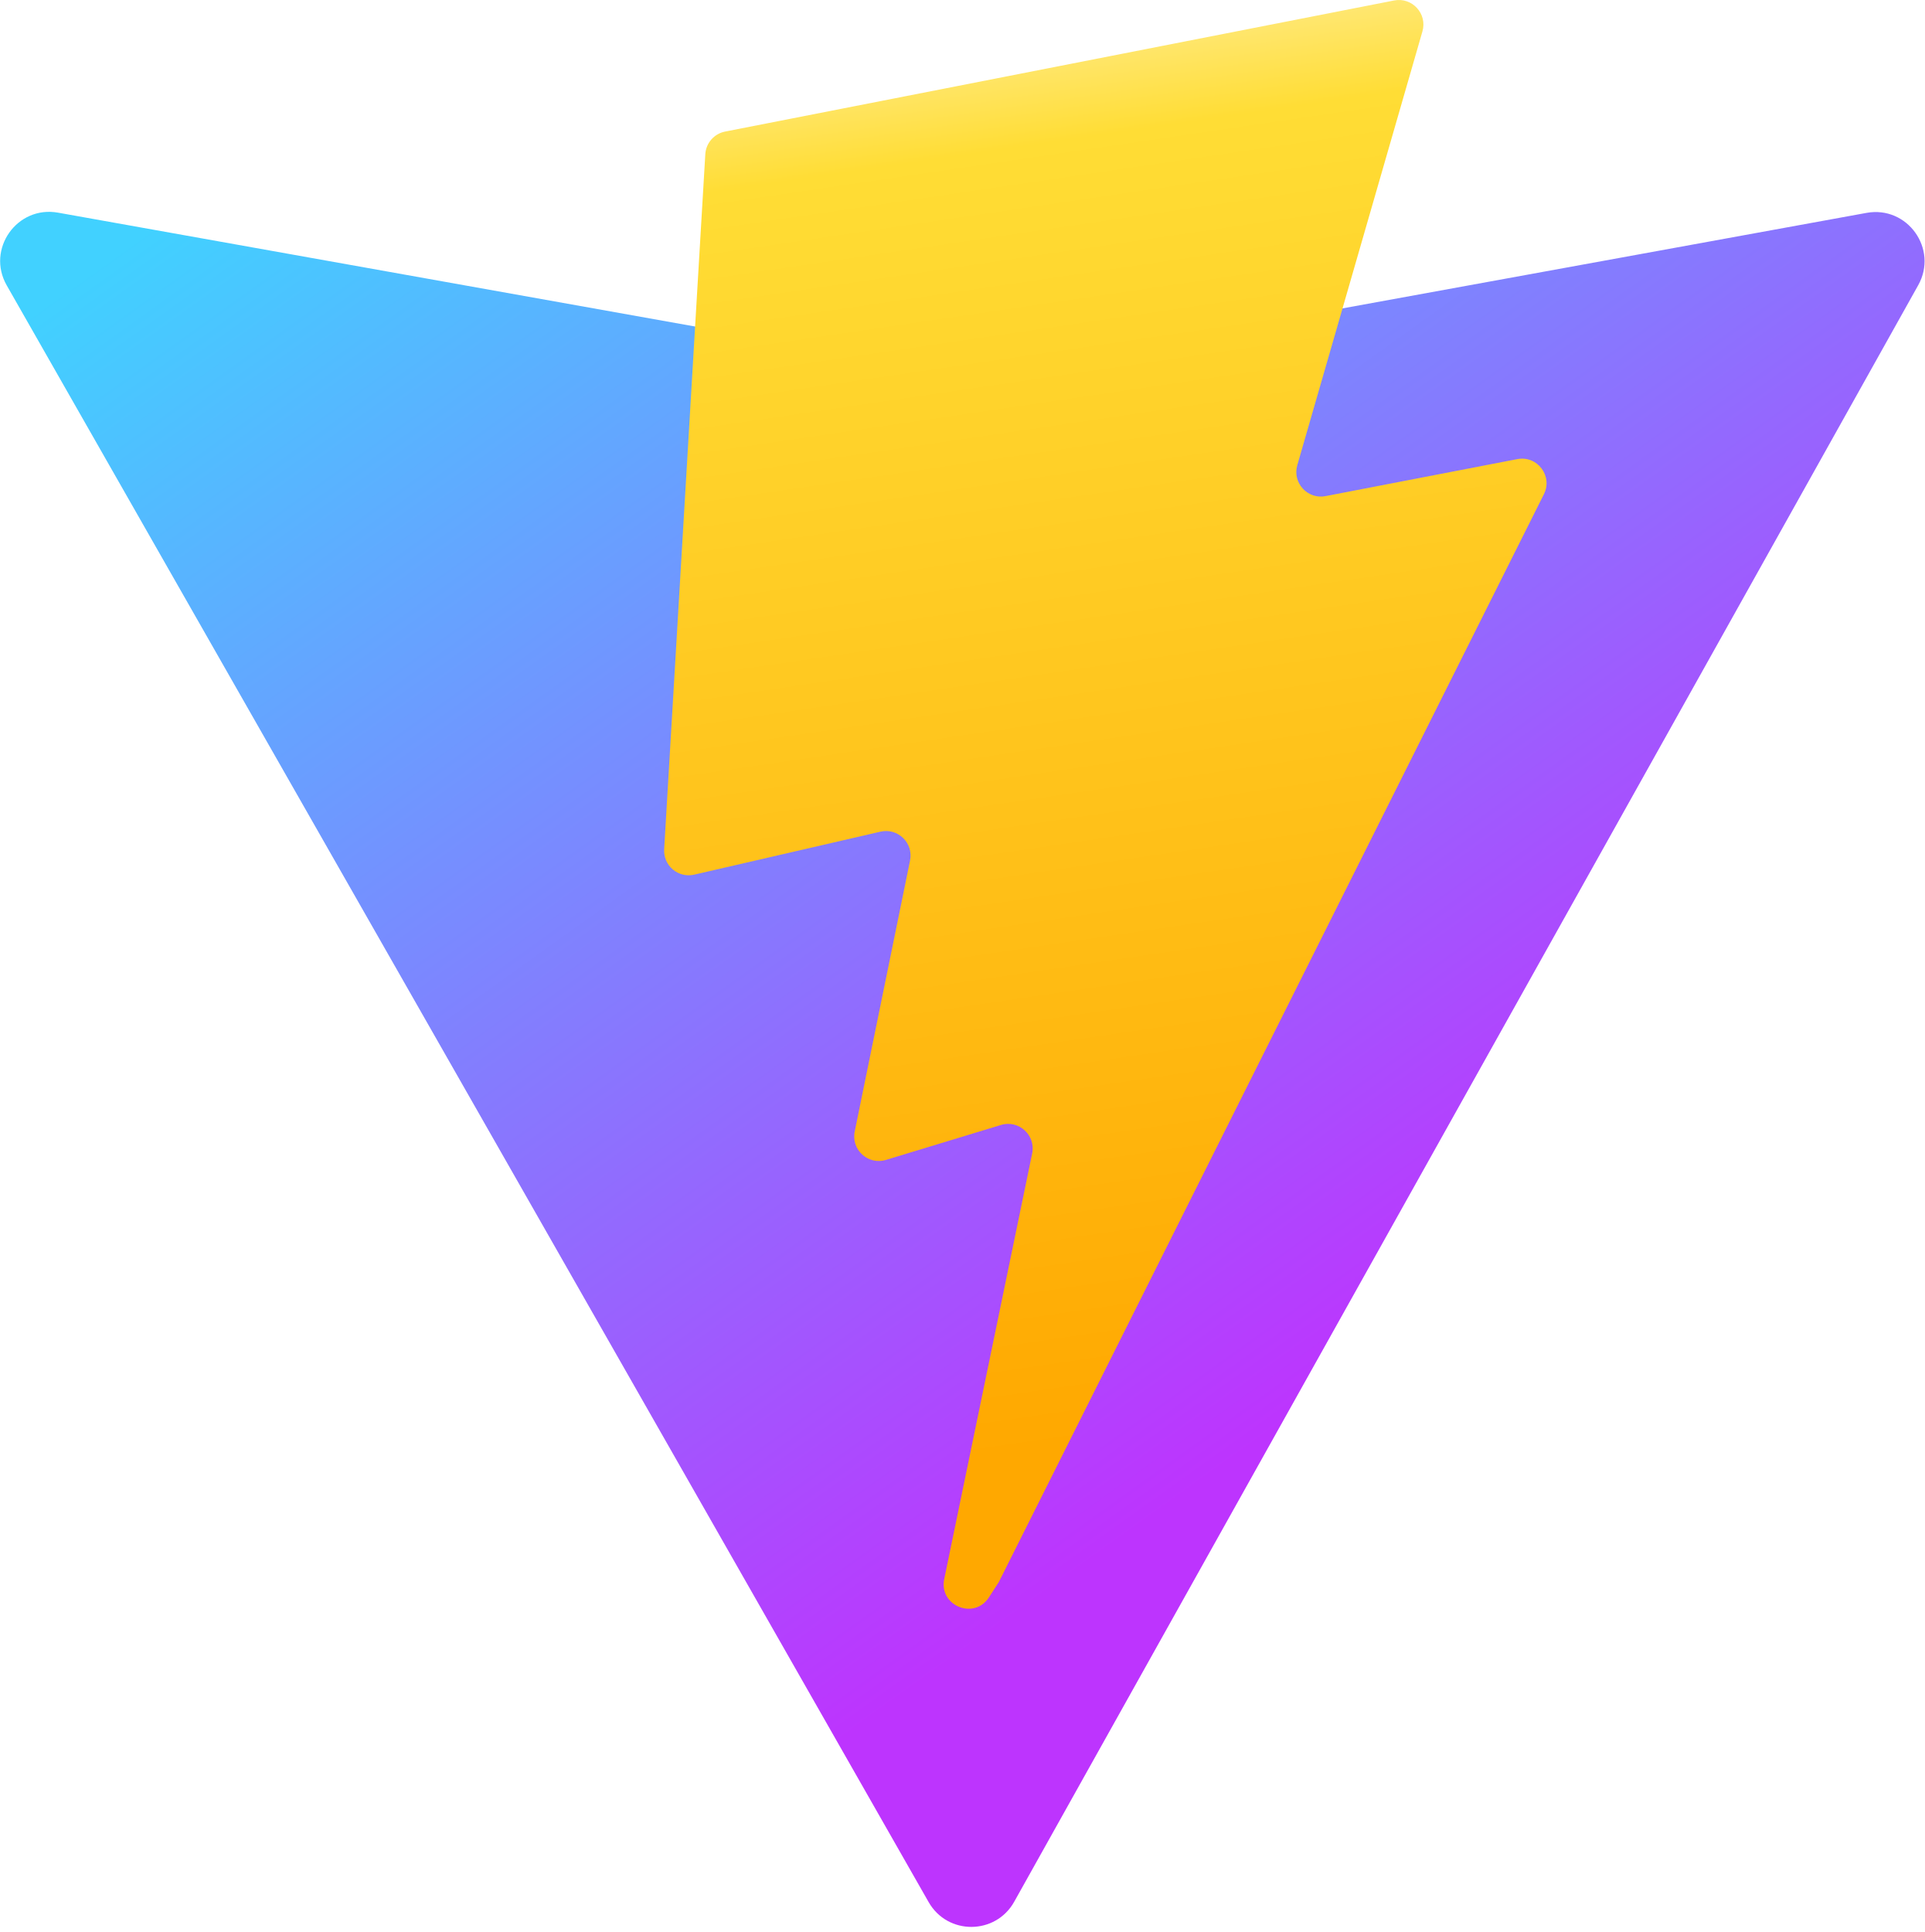
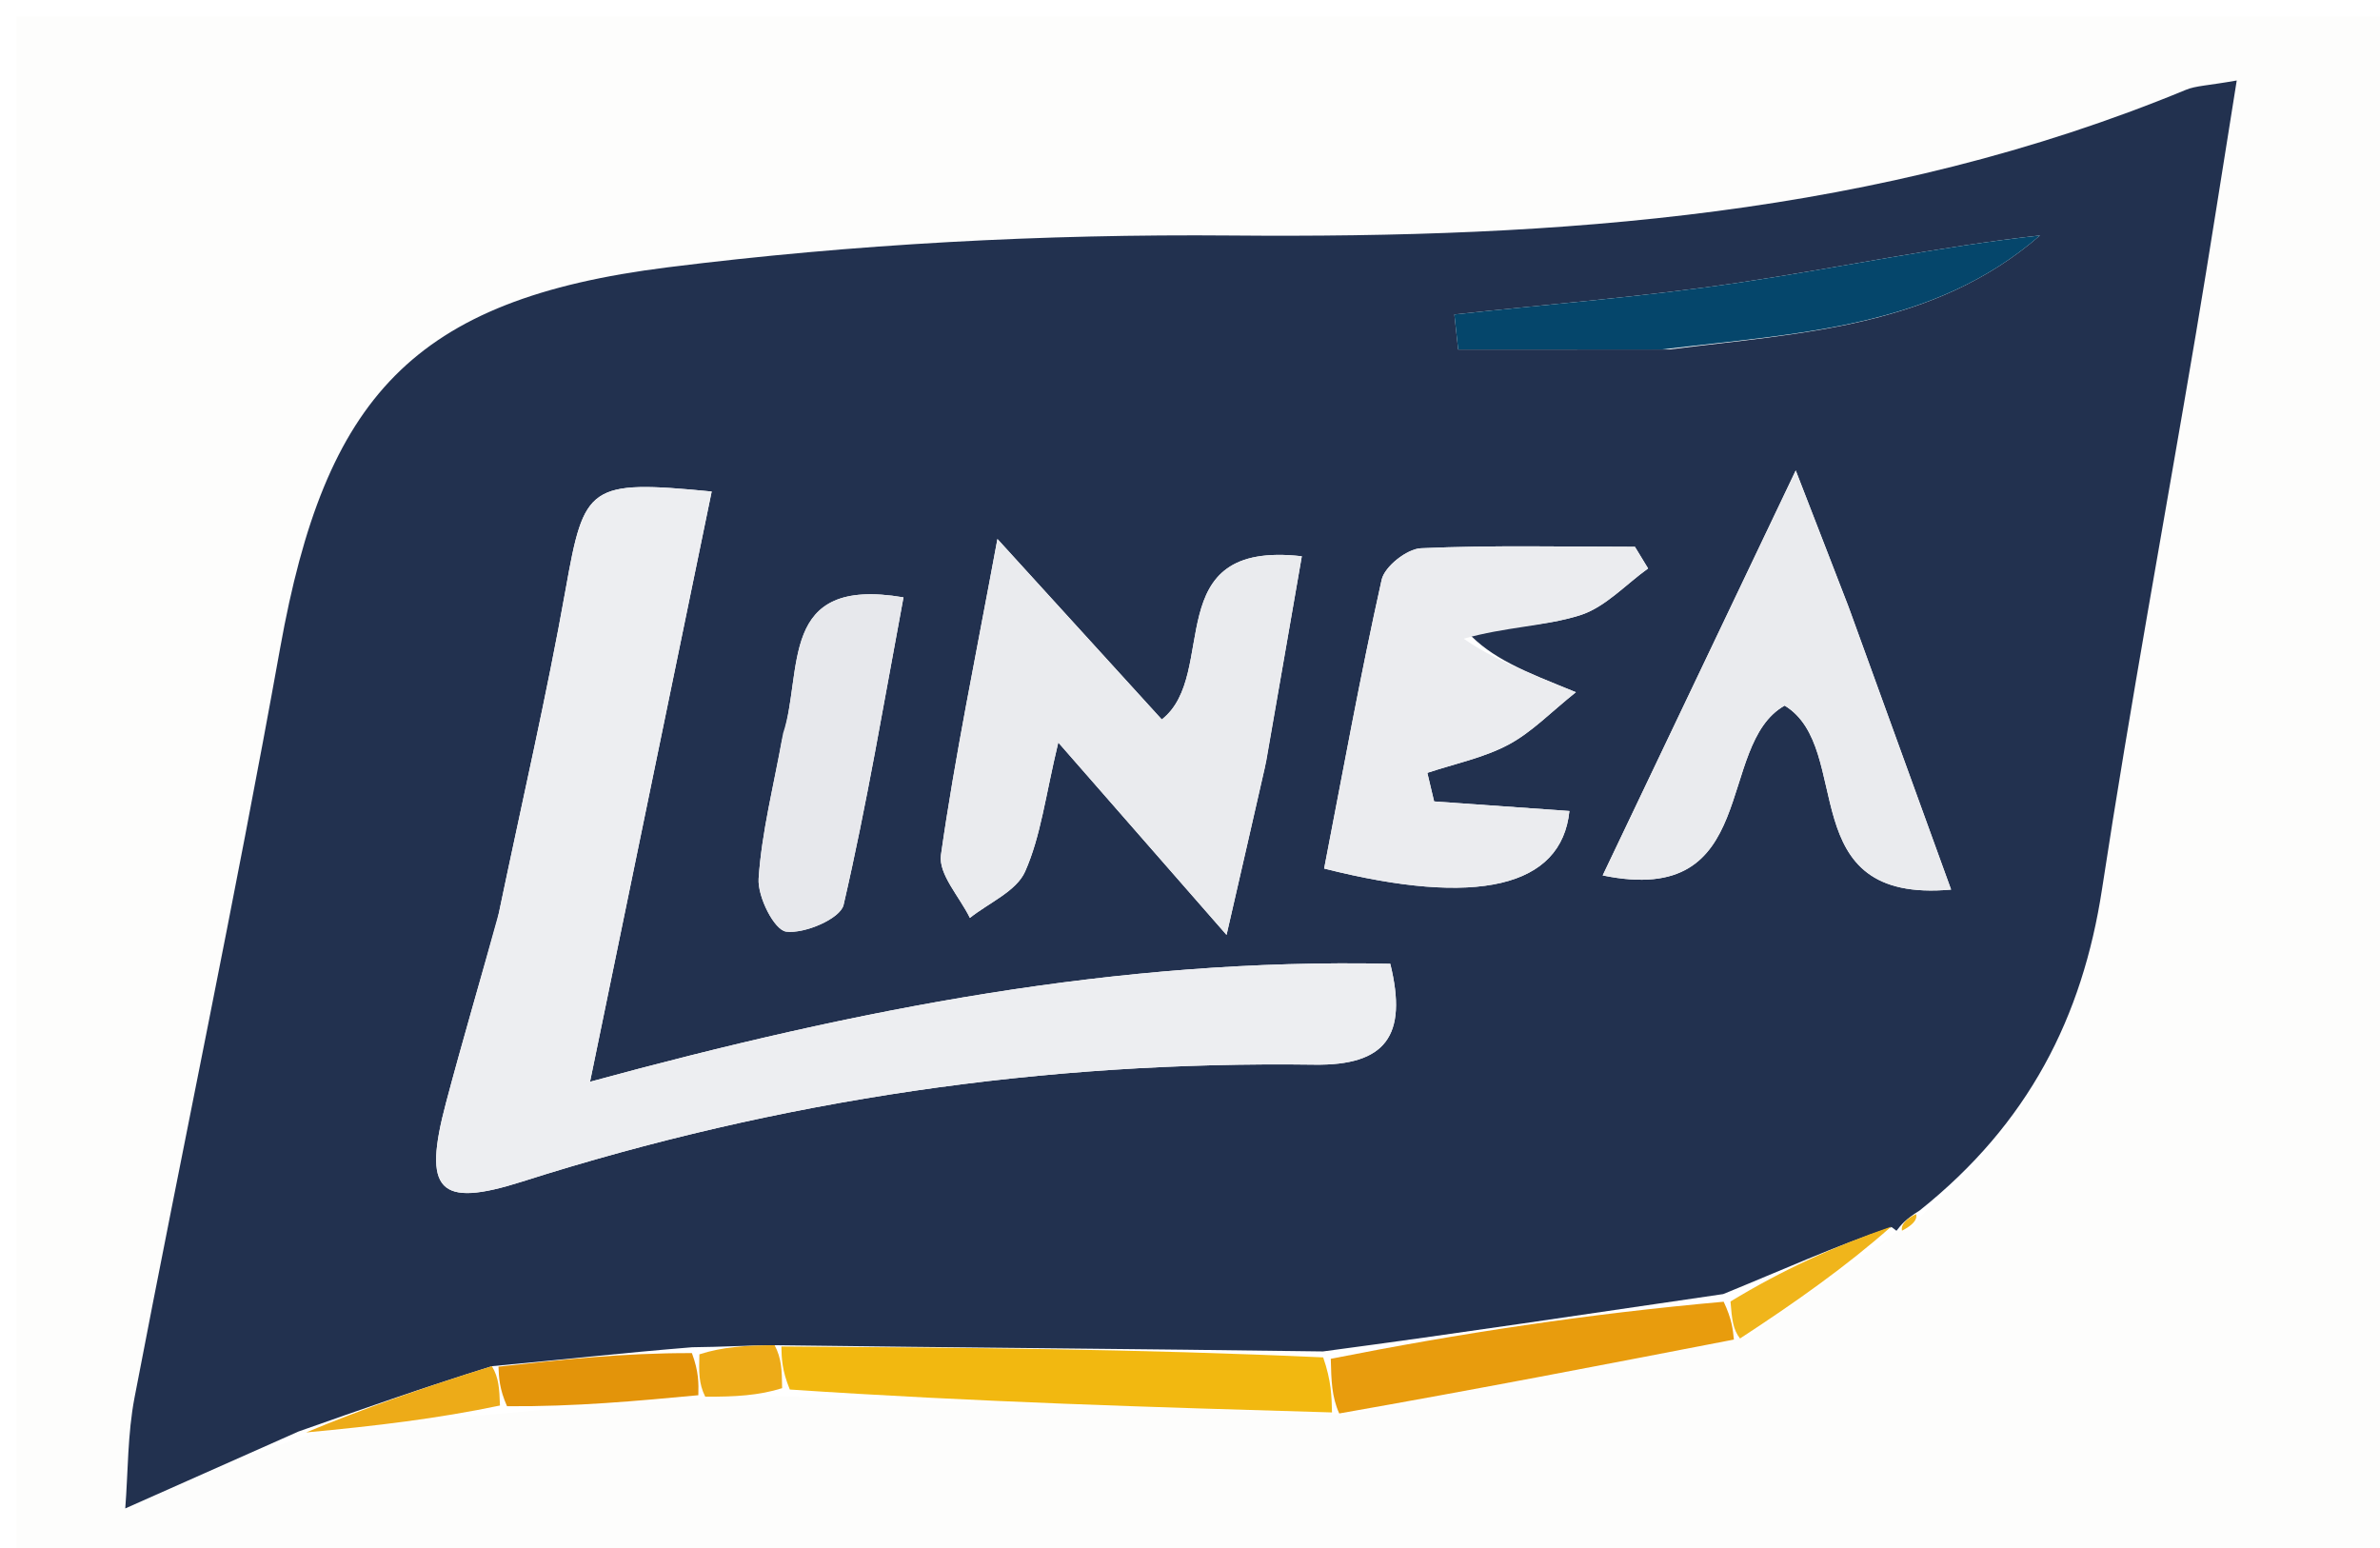
- <svg xmlns="http://www.w3.org/2000/svg" aria-hidden="true" role="img" class="iconify iconify--logos" width="31.88" height="32" preserveAspectRatio="xMidYMid meet" viewBox="0 0 256 257">
-   <defs>
-     <linearGradient id="IconifyId1813088fe1fbc01fb466" x1="-.828%" x2="57.636%" y1="7.652%" y2="78.411%">
-       <stop offset="0%" stop-color="#41D1FF" />
-       <stop offset="100%" stop-color="#BD34FE" />
-     </linearGradient>
-     <linearGradient id="IconifyId1813088fe1fbc01fb467" x1="43.376%" x2="50.316%" y1="2.242%" y2="89.03%">
-       <stop offset="0%" stop-color="#FFEA83" />
-       <stop offset="8.333%" stop-color="#FFDD35" />
-       <stop offset="100%" stop-color="#FFA800" />
-     </linearGradient>
-   </defs>
-   <path fill="url(#IconifyId1813088fe1fbc01fb466)" d="M255.153 37.938L134.897 252.976c-2.483 4.44-8.862 4.466-11.382.048L.875 37.958c-2.746-4.814 1.371-10.646 6.827-9.67l120.385 21.517a6.537 6.537 0 0 0 2.322-.004l117.867-21.483c5.438-.991 9.574 4.796 6.877 9.62Z" />
-   <path fill="url(#IconifyId1813088fe1fbc01fb467)" d="M185.432.063L96.44 17.501a3.268 3.268 0 0 0-2.634 3.014l-5.474 92.456a3.268 3.268 0 0 0 3.997 3.378l24.777-5.718c2.318-.535 4.413 1.507 3.936 3.838l-7.361 36.047c-.495 2.426 1.782 4.5 4.151 3.78l15.304-4.649c2.372-.72 4.652 1.36 4.15 3.788l-11.698 56.621c-.732 3.542 3.979 5.473 5.943 2.437l1.313-2.028l72.516-144.72c1.215-2.423-.88-5.186-3.54-4.672l-25.505 4.922c-2.396.462-4.435-1.77-3.759-4.114l16.646-57.705c.677-2.35-1.37-4.583-3.769-4.113Z" />
+ <svg xmlns="http://www.w3.org/2000/svg" version="1.1" id="Layer_1" x="0px" y="0px" width="100%" viewBox="0 0 143 93" enable-background="new 0 0 143 93" xml:space="preserve">
+   <path fill="#FDFDFC" opacity="1" stroke="none" d=" M99,94   C66,94 33.5,94 1,94   C1,63 1,32 1,1   C48.667,1 96.333,1 144,1   C144,32 144,63 144,94   C129.167,94 114.333,94 99,94  M114.612,73.933   C114.915,73.611 115.219,73.289 115.96,72.527   C121.889,67.502 125.123,61.107 126.298,53.421   C128.001,42.272 130.06,31.177 131.939,20.053   C132.769,15.136 133.528,10.208 134.392,4.836   C132.625,5.149 131.933,5.15 131.342,5.395   C112.932,13.001 93.636,14.318 73.985,14.15   C62.692,14.054 51.311,14.658 40.109,16.062   C24.753,17.986 19.537,23.894 16.833,38.932   C14.128,53.982 10.964,68.948 8.084,83.967   C7.662,86.164 7.697,88.448 7.526,90.63   C11.442,88.891 14.69,87.449 18.846,86.124   C22.58,85.676 26.314,85.229 30.897,84.864   C34.584,84.519 38.272,84.173 42.788,84.006   C44.19,83.925 45.592,83.844 47.918,83.925   C58.623,84.237 69.328,84.55 80.9,84.987   C88.659,83.486 96.419,81.985 104.914,80.356   C107.931,78.213 110.948,76.069 114.008,73.981   C114.008,73.981 113.942,73.956 114.612,73.933  z" />
+   <path fill="#22314F" opacity="1" stroke="none" d=" M17.938,86.007   C14.69,87.449 11.442,88.891 7.526,90.63   C7.697,88.448 7.662,86.164 8.084,83.967   C10.964,68.948 14.128,53.982 16.833,38.932   C19.537,23.894 24.753,17.986 40.109,16.062   C51.311,14.658 62.692,14.054 73.985,14.15   C93.636,14.318 112.932,13.001 131.342,5.395   C131.933,5.15 132.625,5.149 134.392,4.836   C133.528,10.208 132.769,15.136 131.939,20.053   C130.06,31.177 128.001,42.272 126.298,53.421   C125.123,61.107 121.889,67.502 115.347,72.724   C114.471,73.266 114.207,73.611 113.942,73.956   C113.942,73.956 114.008,73.981 113.653,73.726   C110.181,74.893 107.065,76.315 103.538,77.751   C95.401,78.937 87.675,80.11 79.491,81.197   C68.339,81.042 57.643,80.971 46.543,80.822   C44.77,80.836 43.402,80.928 41.584,80.946   C37.406,81.286 33.678,81.699 29.555,82.083   C25.419,83.371 21.679,84.689 17.938,86.007  M29.895,55.232   C28.857,58.912 27.773,62.58 26.793,66.275   C25.395,71.541 26.328,72.601 31.379,70.991   C46.873,66.053 62.74,63.741 78.975,63.967   C83.243,64.026 84.599,62.247 83.533,57.907   C67.167,57.55 51.501,60.623 35.451,64.995   C37.975,52.752 40.362,41.172 42.761,29.532   C35.358,28.815 35.102,29.139 33.988,35.394   C32.853,41.77 31.384,48.086 29.895,55.232  M76.088,45.697   C76.785,41.679 77.483,37.662 78.218,33.422   C69.531,32.437 73.294,40.503 69.805,43.227   C66.788,39.914 63.787,36.619 59.93,32.384   C58.585,39.656 57.373,45.482 56.537,51.362   C56.372,52.519 57.658,53.882 58.275,55.15   C59.418,54.238 61.066,53.551 61.592,52.365   C62.541,50.229 62.818,47.795 63.586,44.612   C67.179,48.72 70.048,52 73.696,56.171   C74.614,52.178 75.264,49.353 76.088,45.697  M88.155,37.968   C90.426,37.665 92.784,37.641 94.937,36.964   C96.445,36.489 97.672,35.122 99.024,34.153   C98.76,33.719 98.496,33.285 98.232,32.852   C93.944,32.852 89.653,32.748 85.374,32.94   C84.533,32.978 83.194,34.036 83.016,34.832   C81.727,40.603 80.676,46.428 79.56,52.184   C88.739,54.506 93.822,53.31 94.297,48.728   C91.582,48.535 88.874,48.343 86.167,48.151   C86.031,47.579 85.896,47.007 85.76,46.435   C87.393,45.89 89.128,45.539 90.628,44.744   C92.03,44 93.184,42.787 94.685,41.59   C91.505,40.305 89.623,39.544 88.155,37.968  M111.037,36.368   C110.148,34.076 109.259,31.784 107.895,28.266   C103.626,37.221 100.031,44.762 96.296,52.597   C105.847,54.566 103.015,44.763 107.23,42.393   C111.461,44.966 107.619,54.316 117.23,53.449   C115.093,47.56 113.193,42.326 111.037,36.368  M46.984,44.475   C46.481,47.243 45.766,49.997 45.581,52.786   C45.509,53.872 46.518,55.877 47.234,55.973   C48.342,56.12 50.495,55.192 50.686,54.368   C52.086,48.321 53.108,42.187 54.285,35.891   C46.686,34.602 48.308,40.296 46.984,44.475  M100.307,20.996   C108.139,20.004 116.192,19.7 122.572,14.147   C116.467,14.818 110.514,16.085 104.505,16.978   C98.829,17.822 93.094,18.271 87.384,18.894   C87.46,19.596 87.537,20.298 87.613,21.001   C91.528,21.001 95.442,21.001 100.307,20.996  z" />
+   <path fill="#F2B810" opacity="1" stroke="none" d=" M46.948,80.9   C57.643,80.971 68.339,81.042 79.502,81.555   C79.991,82.953 80.011,83.908 80.032,84.863   C69.328,84.55 58.623,84.237 47.456,83.486   C46.979,82.331 46.963,81.616 46.948,80.9  z" />
+   <path fill="#E89C0D" opacity="1" stroke="none" d=" M80.466,84.925   C80.011,83.908 79.991,82.953 79.959,81.64   C87.675,80.11 95.401,78.937 103.565,78.21   C104.061,79.265 104.12,79.875 104.179,80.484   C96.419,81.985 88.659,83.486 80.466,84.925  z" />
+   <path fill="#E3940A" opacity="1" stroke="none" d=" M29.95,82.112   C33.678,81.699 37.406,81.286 41.572,81.297   C41.994,82.424 41.976,83.126 41.959,83.828   C38.272,84.173 34.584,84.519 30.464,84.489   C30.004,83.446 29.977,82.779 29.95,82.112  z" />
+   <path fill="#EDAB18" opacity="1" stroke="none" d=" M29.555,82.083   C29.977,82.779 30.004,83.446 30.039,84.447   C26.314,85.229 22.58,85.676 18.392,86.065   C21.679,84.689 25.419,83.371 29.555,82.083  z" />
+   <path fill="#F0B51B" opacity="1" stroke="none" d=" M104.547,80.42   C104.12,79.875 104.061,79.265 103.975,78.197   C107.065,76.315 110.181,74.893 113.631,73.698   C110.948,76.069 107.931,78.213 104.547,80.42  z" />
+   <path fill="#EDAB18" opacity="1" stroke="none" d=" M42.374,83.917   C41.976,83.126 41.994,82.424 42.022,81.371   C43.402,80.928 44.77,80.836 46.543,80.822   C46.963,81.616 46.979,82.331 46.994,83.405   C45.592,83.844 44.19,83.925 42.374,83.917  z" />
+   <path fill="#F0B51B" opacity="1" stroke="none" d=" M114.277,73.945   C114.207,73.611 114.471,73.266 115.129,72.944   C115.219,73.289 114.915,73.611 114.277,73.945  z" />
+   <path fill="#EDEEF1" opacity="1" stroke="none" d=" M29.978,54.83   C31.384,48.086 32.853,41.77 33.988,35.394   C35.102,29.139 35.358,28.815 42.761,29.532   C40.362,41.172 37.975,52.752 35.451,64.995   C51.501,60.623 67.167,57.55 83.533,57.907   C84.599,62.247 83.243,64.026 78.975,63.967   C62.74,63.741 46.873,66.053 31.379,70.991   C26.328,72.601 25.395,71.541 26.793,66.275   C27.773,62.58 28.857,58.912 29.978,54.83  z" />
+   <path fill="#EAEBEE" opacity="1" stroke="none" d=" M76.001,46.112   C75.264,49.353 74.614,52.178 73.696,56.171   C70.048,52 67.179,48.72 63.586,44.612   C62.818,47.795 62.541,50.229 61.592,52.365   C61.066,53.551 59.418,54.238 58.275,55.15   C57.658,53.882 56.372,52.519 56.537,51.362   C57.373,45.482 58.585,39.656 59.93,32.384   C63.787,36.619 66.788,39.914 69.805,43.227   C73.294,40.503 69.531,32.437 78.218,33.422   C77.483,37.662 76.785,41.679 76.001,46.112  z" />
+   <path fill="#EBECEF" opacity="1" stroke="none" d=" M87.948,38.376   C89.623,39.544 91.505,40.305 94.685,41.59   C93.184,42.787 92.03,44 90.628,44.744   C89.128,45.539 87.393,45.89 85.76,46.435   C85.896,47.007 86.031,47.579 86.167,48.151   C88.874,48.343 91.582,48.535 94.297,48.728   C93.822,53.31 88.739,54.506 79.56,52.184   C80.676,46.428 81.727,40.603 83.016,34.832   C83.194,34.036 84.533,32.978 85.374,32.94   C89.653,32.748 93.944,32.852 98.232,32.852   C98.496,33.285 98.76,33.719 99.024,34.153   C97.672,35.122 96.445,36.489 94.937,36.964   C92.784,37.641 90.426,37.665 87.948,38.376  z" />
+   <path fill="#EAEBEE" opacity="1" stroke="none" d=" M111.165,36.73   C113.193,42.326 115.093,47.56 117.23,53.449   C107.619,54.316 111.461,44.966 107.23,42.393   C103.015,44.763 105.847,54.566 96.296,52.597   C100.031,44.762 103.626,37.221 107.895,28.266   C109.259,31.784 110.148,34.076 111.165,36.73  z" />
+   <path fill="#E7E8EC" opacity="1" stroke="none" d=" M47.05,44.06   C48.308,40.296 46.686,34.602 54.285,35.891   C53.108,42.187 52.086,48.321 50.686,54.368   C50.495,55.192 48.342,56.12 47.234,55.973   C46.518,55.877 45.509,53.872 45.581,52.786   C45.766,49.997 46.481,47.243 47.05,44.06  z" />
+   <path fill="#05466B" opacity="1" stroke="none" d=" M99.832,20.998   C95.442,21.001 91.528,21.001 87.613,21.001   C87.537,20.298 87.46,19.596 87.384,18.894   C93.094,18.271 98.829,17.822 104.505,16.978   C110.514,16.085 116.467,14.818 122.572,14.147   C116.192,19.7 108.139,20.004 99.832,20.998  z" />
</svg>
